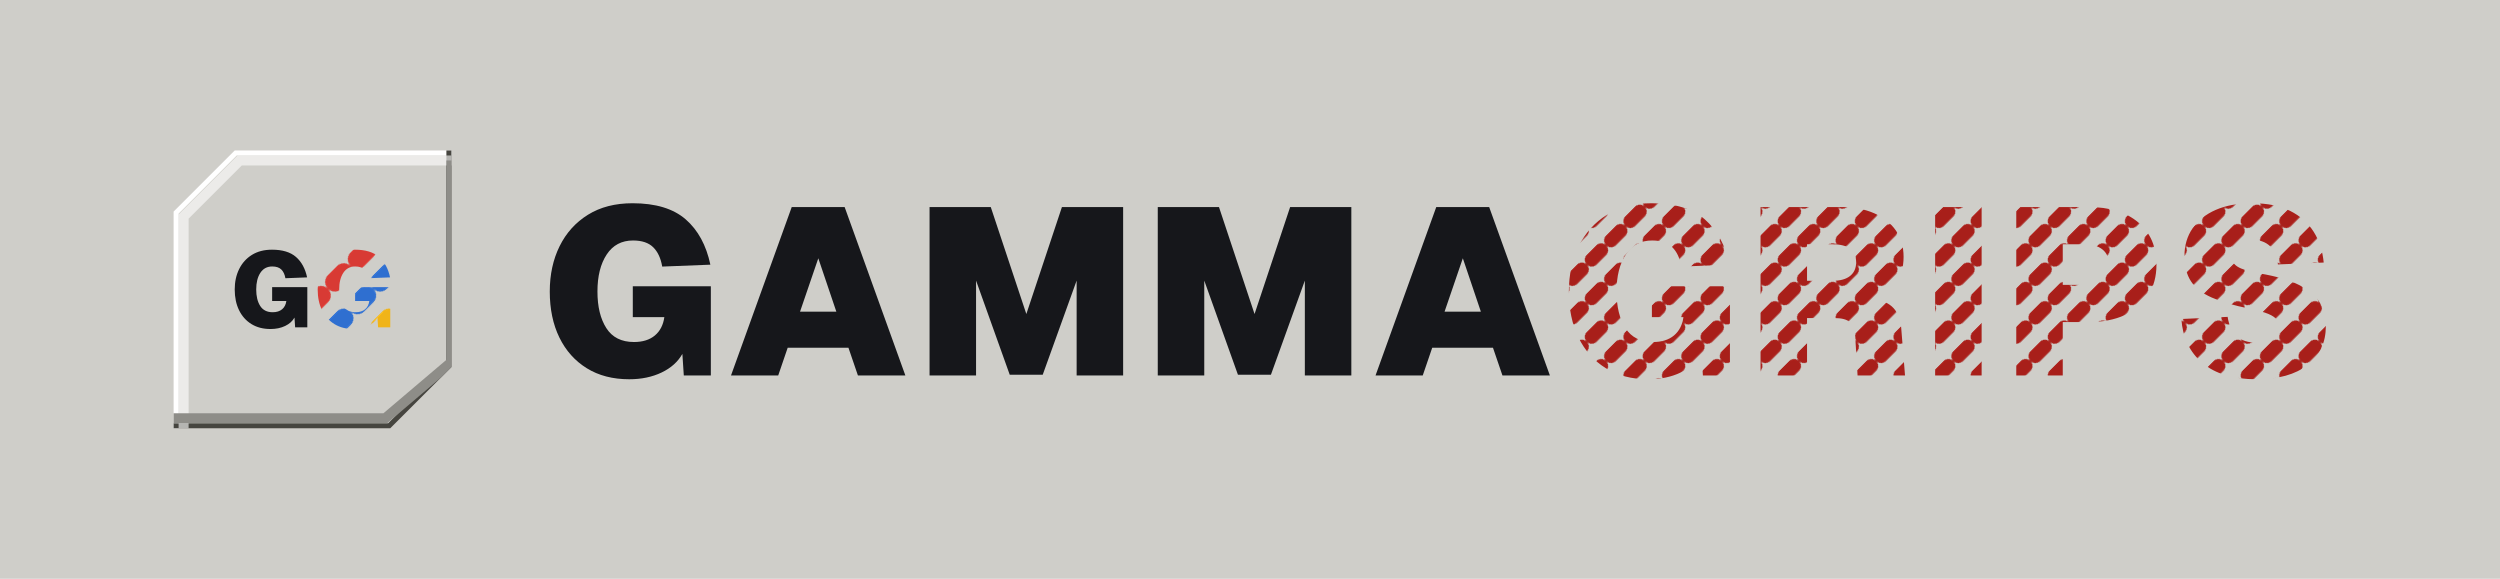
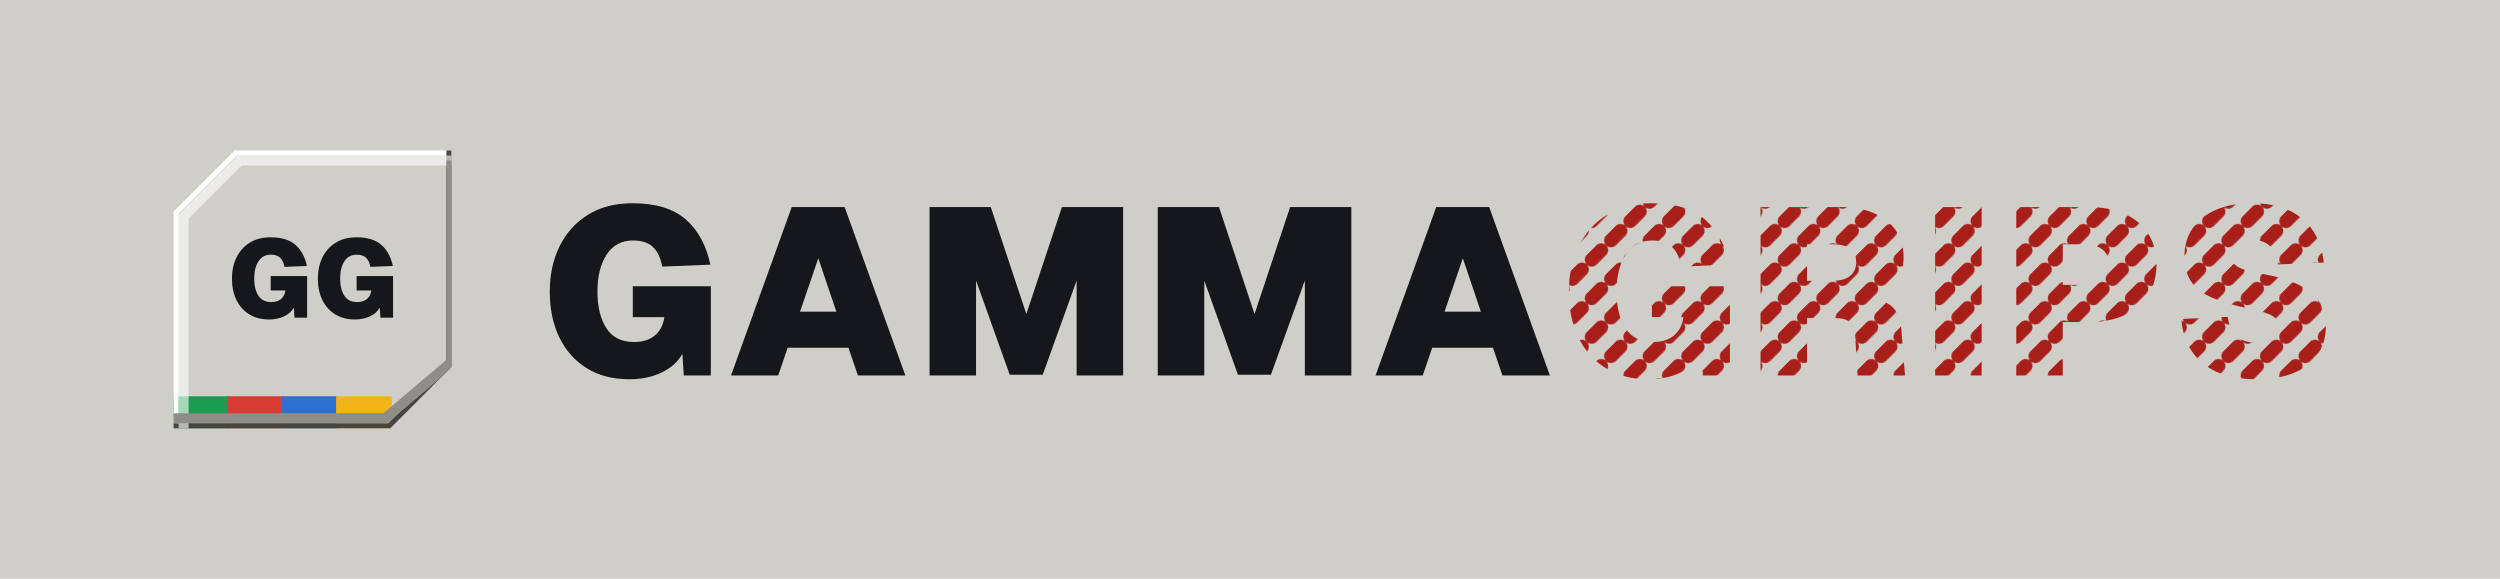
<svg xmlns="http://www.w3.org/2000/svg" viewBox="0 0 864 200">
  <rect width="864" height="200" fill="#cfcec9" />
  <g transform="translate(60 52)">
    <defs>
-       <pattern id="kf-lkgipk" width="120" height="30" patternUnits="userSpaceOnUse" patternTransform="rotate(45)">
-         <rect x="0" width="18" height="30" rx="9" fill="#1d9b52" />
-         <rect x="30" width="18" height="30" rx="9" fill="#d83a34" />
-         <rect x="60" width="18" height="30" rx="9" fill="#2f6fd0" />
-         <rect x="90" width="18" height="30" rx="9" fill="#f0b419" />
-       </pattern>
      <clipPath id="kc-lkgipk">
        <path d="M21.12 0H96V74.88L74.88 96H0V21.12Z" />
      </clipPath>
    </defs>
    <path d="M21.12 0H96V74.88L74.88 96H0V21.12Z" fill="#cfcec9" />
-     <g clip-path="url(#kc-lkgipk)" fill="none" stroke-width="3.456">
-       <path d="M0 96V21.12L21.12 0H96" stroke="#ffffff" />
-       <path d="M96 0V74.88L74.88 96H0" stroke="#46453f" />
-       <path d="M3.456 96V22.848L22.848 3.456H96" stroke="rgba(255,255,255,0.6)" />
-       <path d="M96 3.456V73.152L73.152 92.544H0" stroke="#8e8d88" />
+     <g clip-path="url(#kc-lkgipk)">
+       <rect x="0" y="84.96" width="19.22" height="11.04" fill="#1d9b52" />
+       <rect x="18.72" y="84.96" width="19.22" height="11.04" fill="#d83a34" />
+       <rect x="37.44" y="84.96" width="19.22" height="11.04" fill="#2f6fd0" />
+       <rect x="56.16" y="84.96" width="19.22" height="11.04" fill="#f0b419" />
+       <g fill="none" stroke-width="3.456">
+         <path d="M0 96V21.12L21.12 0H96" stroke="#ffffff" />
+         <path d="M96 0V74.88L74.88 96H0" stroke="#46453f" />
+         <path d="M3.456 96V22.848L22.848 3.456H96" stroke="rgba(255,255,255,0.6)" />
+         <path d="M96 3.456V73.152L73.152 92.544H0" stroke="#8e8d88" />
+       </g>
    </g>
-     <g transform="translate(21.12 34.29212) scale(0.3694845)">
+     <g transform="translate(20.16 30.01056) scale(0.3826804)">
      <g transform="translate(-4 72.6)">
        <path d="M37.5 1.6L37.5 1.6Q27.1 1.6 19.6 -3.05Q12.1 -7.7 8.05 -16Q4 -24.3 4 -35.4L4 -35.4Q4 -46.1 8.15 -54.5Q12.3 -62.9 20.1 -67.75Q27.9 -72.6 38.9 -72.6L38.9 -72.6Q53.5 -72.6 61.3 -65.8Q69.1 -59 71.7 -46.7L71.7 -46.7L51.4 -45.9Q50.5 -51.2 47.6 -54.05Q44.7 -56.9 39.1 -56.9L39.1 -56.9Q31.9 -56.9 28 -51Q24.1 -45.1 24.1 -35.4L24.1 -35.4Q24.1 -25.8 27.85 -19.95Q31.6 -14.1 39.5 -14.1L39.5 -14.1Q45 -14.1 48.3 -16.85Q51.6 -19.6 52.3 -24.6L52.3 -24.6L39 -24.6L39 -37.6L71.9 -37.6L71.9 0L60.5 0L59.9 -9.1Q57.1 -4.1 51.15 -1.25Q45.2 1.6 37.5 1.6" fill="#16171b" />
-         <path d="M115.1 1.6L115.1 1.6Q104.7 1.6 97.2 -3.05Q89.7 -7.7 85.65 -16Q81.6 -24.3 81.6 -35.4L81.6 -35.4Q81.6 -46.1 85.75 -54.5Q89.9 -62.9 97.7 -67.75Q105.5 -72.6 116.5 -72.6L116.5 -72.6Q131.1 -72.6 138.9 -65.8Q146.7 -59 149.3 -46.7L149.3 -46.7L129 -45.9Q128.1 -51.2 125.2 -54.05Q122.3 -56.9 116.7 -56.9L116.7 -56.9Q109.5 -56.9 105.6 -51Q101.7 -45.1 101.7 -35.4L101.7 -35.4Q101.7 -25.8 105.45 -19.95Q109.2 -14.1 117.1 -14.1L117.1 -14.1Q122.6 -14.1 125.9 -16.85Q129.2 -19.6 129.9 -24.6L129.9 -24.6L116.6 -24.6L116.6 -37.6L149.5 -37.6L149.5 0L138.1 0L137.5 -9.1Q134.7 -4.1 128.75 -1.25Q122.8 1.6 115.1 1.6" fill="url(#kf-lkgipk)" />
+         <path d="M115.1 1.6L115.1 1.6Q104.7 1.6 97.2 -3.05Q89.7 -7.7 85.65 -16Q81.6 -24.3 81.6 -35.4L81.6 -35.4Q81.6 -46.1 85.75 -54.5Q89.9 -62.9 97.7 -67.75Q105.5 -72.6 116.5 -72.6L116.5 -72.6Q131.1 -72.6 138.9 -65.8Q146.7 -59 149.3 -46.7L149.3 -46.7L129 -45.9Q128.1 -51.2 125.2 -54.05Q122.3 -56.9 116.7 -56.9L116.7 -56.9Q109.5 -56.9 105.6 -51Q101.7 -45.1 101.7 -35.4L101.7 -35.4Q101.7 -25.8 105.45 -19.95Q109.2 -14.1 117.1 -14.1L117.1 -14.1Q122.6 -14.1 125.9 -16.85Q129.2 -19.6 129.9 -24.6L129.9 -24.6L116.6 -24.6L116.6 -37.6L149.5 -37.6L149.5 0L138.1 0L137.5 -9.1Q134.7 -4.1 128.75 -1.25Q122.8 1.6 115.1 1.6" fill="#16171b" />
      </g>
    </g>
  </g>
  <g transform="translate(190 70.24) scale(0.8198347)">
    <defs>
      <pattern id="kn-lkgip" width="11.5" height="11.5" patternUnits="userSpaceOnUse" patternTransform="rotate(45)">
        <rect width="5.8" height="11.5" rx="2.9" fill="#a81f1a" />
      </pattern>
    </defs>
    <g transform="translate(-4 72.6)">
      <path d="M37.5 1.6L37.5 1.6Q27.1 1.6 19.6 -3.05Q12.1 -7.7 8.05 -16Q4 -24.3 4 -35.4L4 -35.4Q4 -46.1 8.15 -54.5Q12.3 -62.9 20.1 -67.75Q27.9 -72.6 38.9 -72.6L38.9 -72.6Q53.5 -72.6 61.3 -65.8Q69.1 -59 71.7 -46.7L71.7 -46.7L51.4 -45.9Q50.5 -51.2 47.6 -54.05Q44.7 -56.9 39.1 -56.9L39.1 -56.9Q31.9 -56.9 28 -51Q24.1 -45.1 24.1 -35.4L24.1 -35.4Q24.1 -25.8 27.85 -19.95Q31.6 -14.1 39.5 -14.1L39.5 -14.1Q45 -14.1 48.3 -16.85Q51.6 -19.6 52.3 -24.6L52.3 -24.6L39 -24.6L39 -37.6L71.9 -37.6L71.9 0L60.5 0L59.9 -9.1Q57.1 -4.1 51.15 -1.25Q45.2 1.6 37.5 1.6M100.3 0L80.4 0L106 -71L128.3 -71L153.9 0L133.9 0L129.9 -11.7L104.3 -11.7L100.3 0M117.2 -49.4L109.5 -26.9L124.8 -26.9L117.2 -49.4M183.7 0L164.1 0L164.1 -71L189.9 -71L204.9 -25.9L219.9 -71L245.7 -71L245.7 0L226.1 0L226.1 -40L211.8 -0.3L197.9 -0.3L183.7 -40L183.7 0M279.9 0L260.3 0L260.3 -71L286.1 -71L301.1 -25.9L316.1 -71L341.9 -71L341.9 0L322.3 0L322.3 -40L308 -0.3L294.1 -0.3L279.9 -40L279.9 0M372 0L352.1 0L377.7 -71L400 -71L425.6 0L405.6 0L401.6 -11.7L376 -11.7L372 0M388.9 -49.4L381.2 -26.9L396.5 -26.9L388.9 -49.4" fill="#16171b" />
      <path d="M467.1 1.6L467.1 1.6Q456.7 1.6 449.2 -3.05Q441.7 -7.7 437.65 -16Q433.6 -24.3 433.6 -35.4L433.6 -35.4Q433.6 -46.1 437.75 -54.5Q441.9 -62.9 449.7 -67.75Q457.5 -72.6 468.5 -72.6L468.5 -72.6Q483.1 -72.6 490.9 -65.8Q498.7 -59 501.3 -46.7L501.3 -46.7L481 -45.9Q480.1 -51.2 477.2 -54.05Q474.3 -56.9 468.7 -56.9L468.7 -56.9Q461.5 -56.9 457.6 -51Q453.7 -45.1 453.7 -35.4L453.7 -35.4Q453.7 -25.8 457.45 -19.95Q461.2 -14.1 469.1 -14.1L469.1 -14.1Q474.6 -14.1 477.9 -16.85Q481.2 -19.6 481.9 -24.6L481.9 -24.6L468.6 -24.6L468.6 -37.6L501.5 -37.6L501.5 0L490.1 0L489.5 -9.1Q486.7 -4.1 480.75 -1.25Q474.8 1.6 467.1 1.6M534 0L514.4 0L514.4 -71L548.3 -71Q556.3 -71 562.25 -68.4Q568.2 -65.8 571.45 -61.1Q574.7 -56.4 574.7 -50L574.7 -50Q574.7 -43.3 571.35 -38.7Q568 -34.1 561.9 -32.2L561.9 -32.2Q567.6 -31.5 570.45 -28.4Q573.3 -25.3 573.7 -20L573.7 -20L575.3 0L555.3 0L554.3 -16.6Q554.1 -20.5 552.2 -22.35Q550.3 -24.2 545.5 -24.2L545.5 -24.2L534 -24.2L534 0M534 -55.3L534 -39.9L544.7 -39.9Q549.6 -39.9 552.15 -41.95Q554.7 -44 554.7 -47.7L554.7 -47.7Q554.7 -55.3 544.7 -55.3L544.7 -55.3L534 -55.3M607.6 0L588 0L588 -71L607.6 -71L607.6 0M641.8 0L622.2 0L622.2 -71L652.6 -71Q666 -71 673.65 -64.5Q681.3 -58 681.3 -46.7L681.3 -46.7Q681.3 -39.3 677.85 -33.85Q674.4 -28.4 667.95 -25.45Q661.5 -22.5 652.6 -22.5L652.6 -22.5L641.8 -22.5L641.8 0M641.8 -55.3L641.8 -38.2L651.1 -38.2Q655.7 -38.2 658.5 -40.35Q661.3 -42.5 661.3 -46.7L661.3 -46.7Q661.3 -50.9 658.55 -53.1Q655.8 -55.3 651.1 -55.3L651.1 -55.3L641.8 -55.3M723.5 1.6L723.5 1.6Q708.8 1.6 700.7 -5.25Q692.6 -12.1 691.8 -23.8L691.8 -23.8L711.3 -24.7Q712.1 -19.5 715.05 -16.65Q718 -13.8 723.7 -13.8L723.7 -13.8Q728.2 -13.8 730.65 -15.35Q733.1 -16.9 733.1 -20L733.1 -20Q733.1 -21.9 732.15 -23.35Q731.2 -24.8 728.45 -25.95Q725.7 -27.1 720.3 -28.2L720.3 -28.2Q710.6 -30.2 704.6 -32.85Q698.6 -35.5 695.85 -39.7Q693.1 -43.9 693.1 -50.4L693.1 -50.4Q693.1 -57 696.5 -62Q699.9 -67 706.3 -69.8Q712.7 -72.6 721.7 -72.6L721.7 -72.6Q731.2 -72.6 737.6 -69.4Q744 -66.2 747.55 -60.6Q751.1 -55 751.8 -47.6L751.8 -47.6L732.5 -46.8Q732.1 -51.7 729.25 -54.45Q726.4 -57.2 721.5 -57.2L721.5 -57.2Q717.3 -57.2 715 -55.5Q712.7 -53.8 712.7 -51L712.7 -51Q712.7 -47.7 715.35 -45.95Q718 -44.2 724.9 -43L724.9 -43Q735.4 -41.2 741.5 -38.1Q747.6 -35 750.15 -30.7Q752.7 -26.4 752.7 -20.8L752.7 -20.8Q752.7 -10.4 745 -4.4Q737.3 1.6 723.5 1.6" fill="url(#kn-lkgip)" />
    </g>
  </g>
</svg>
